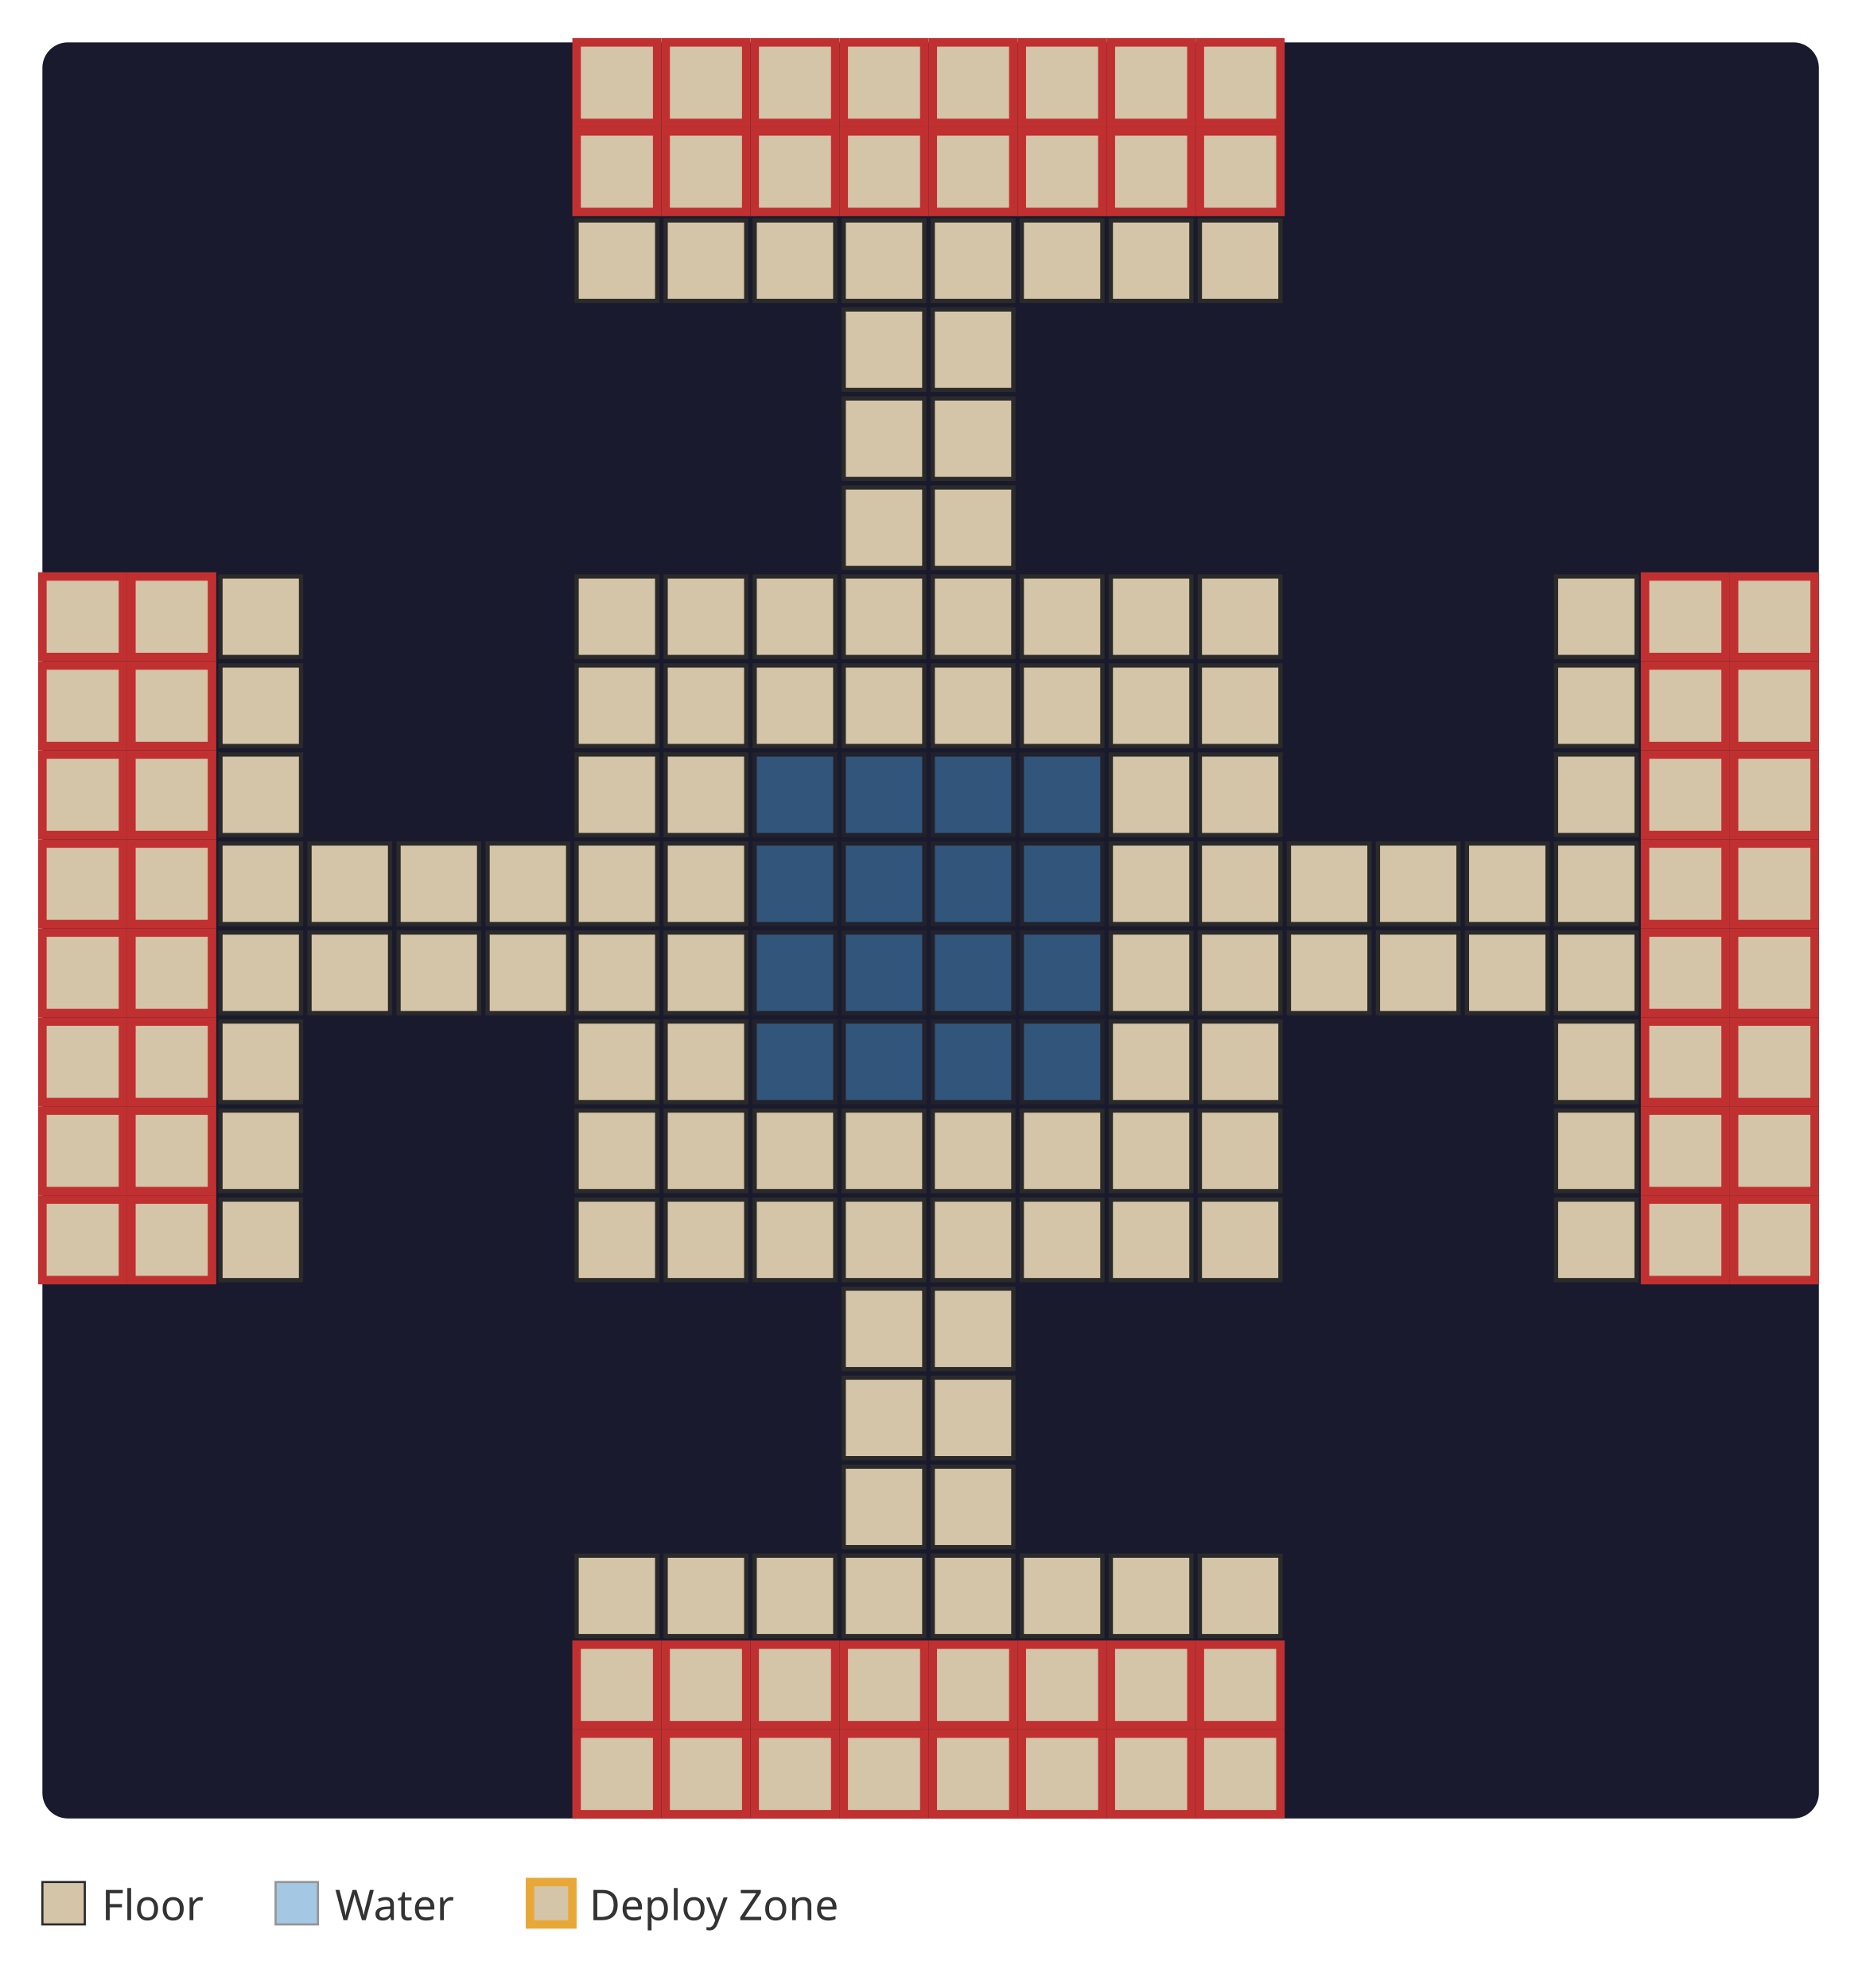
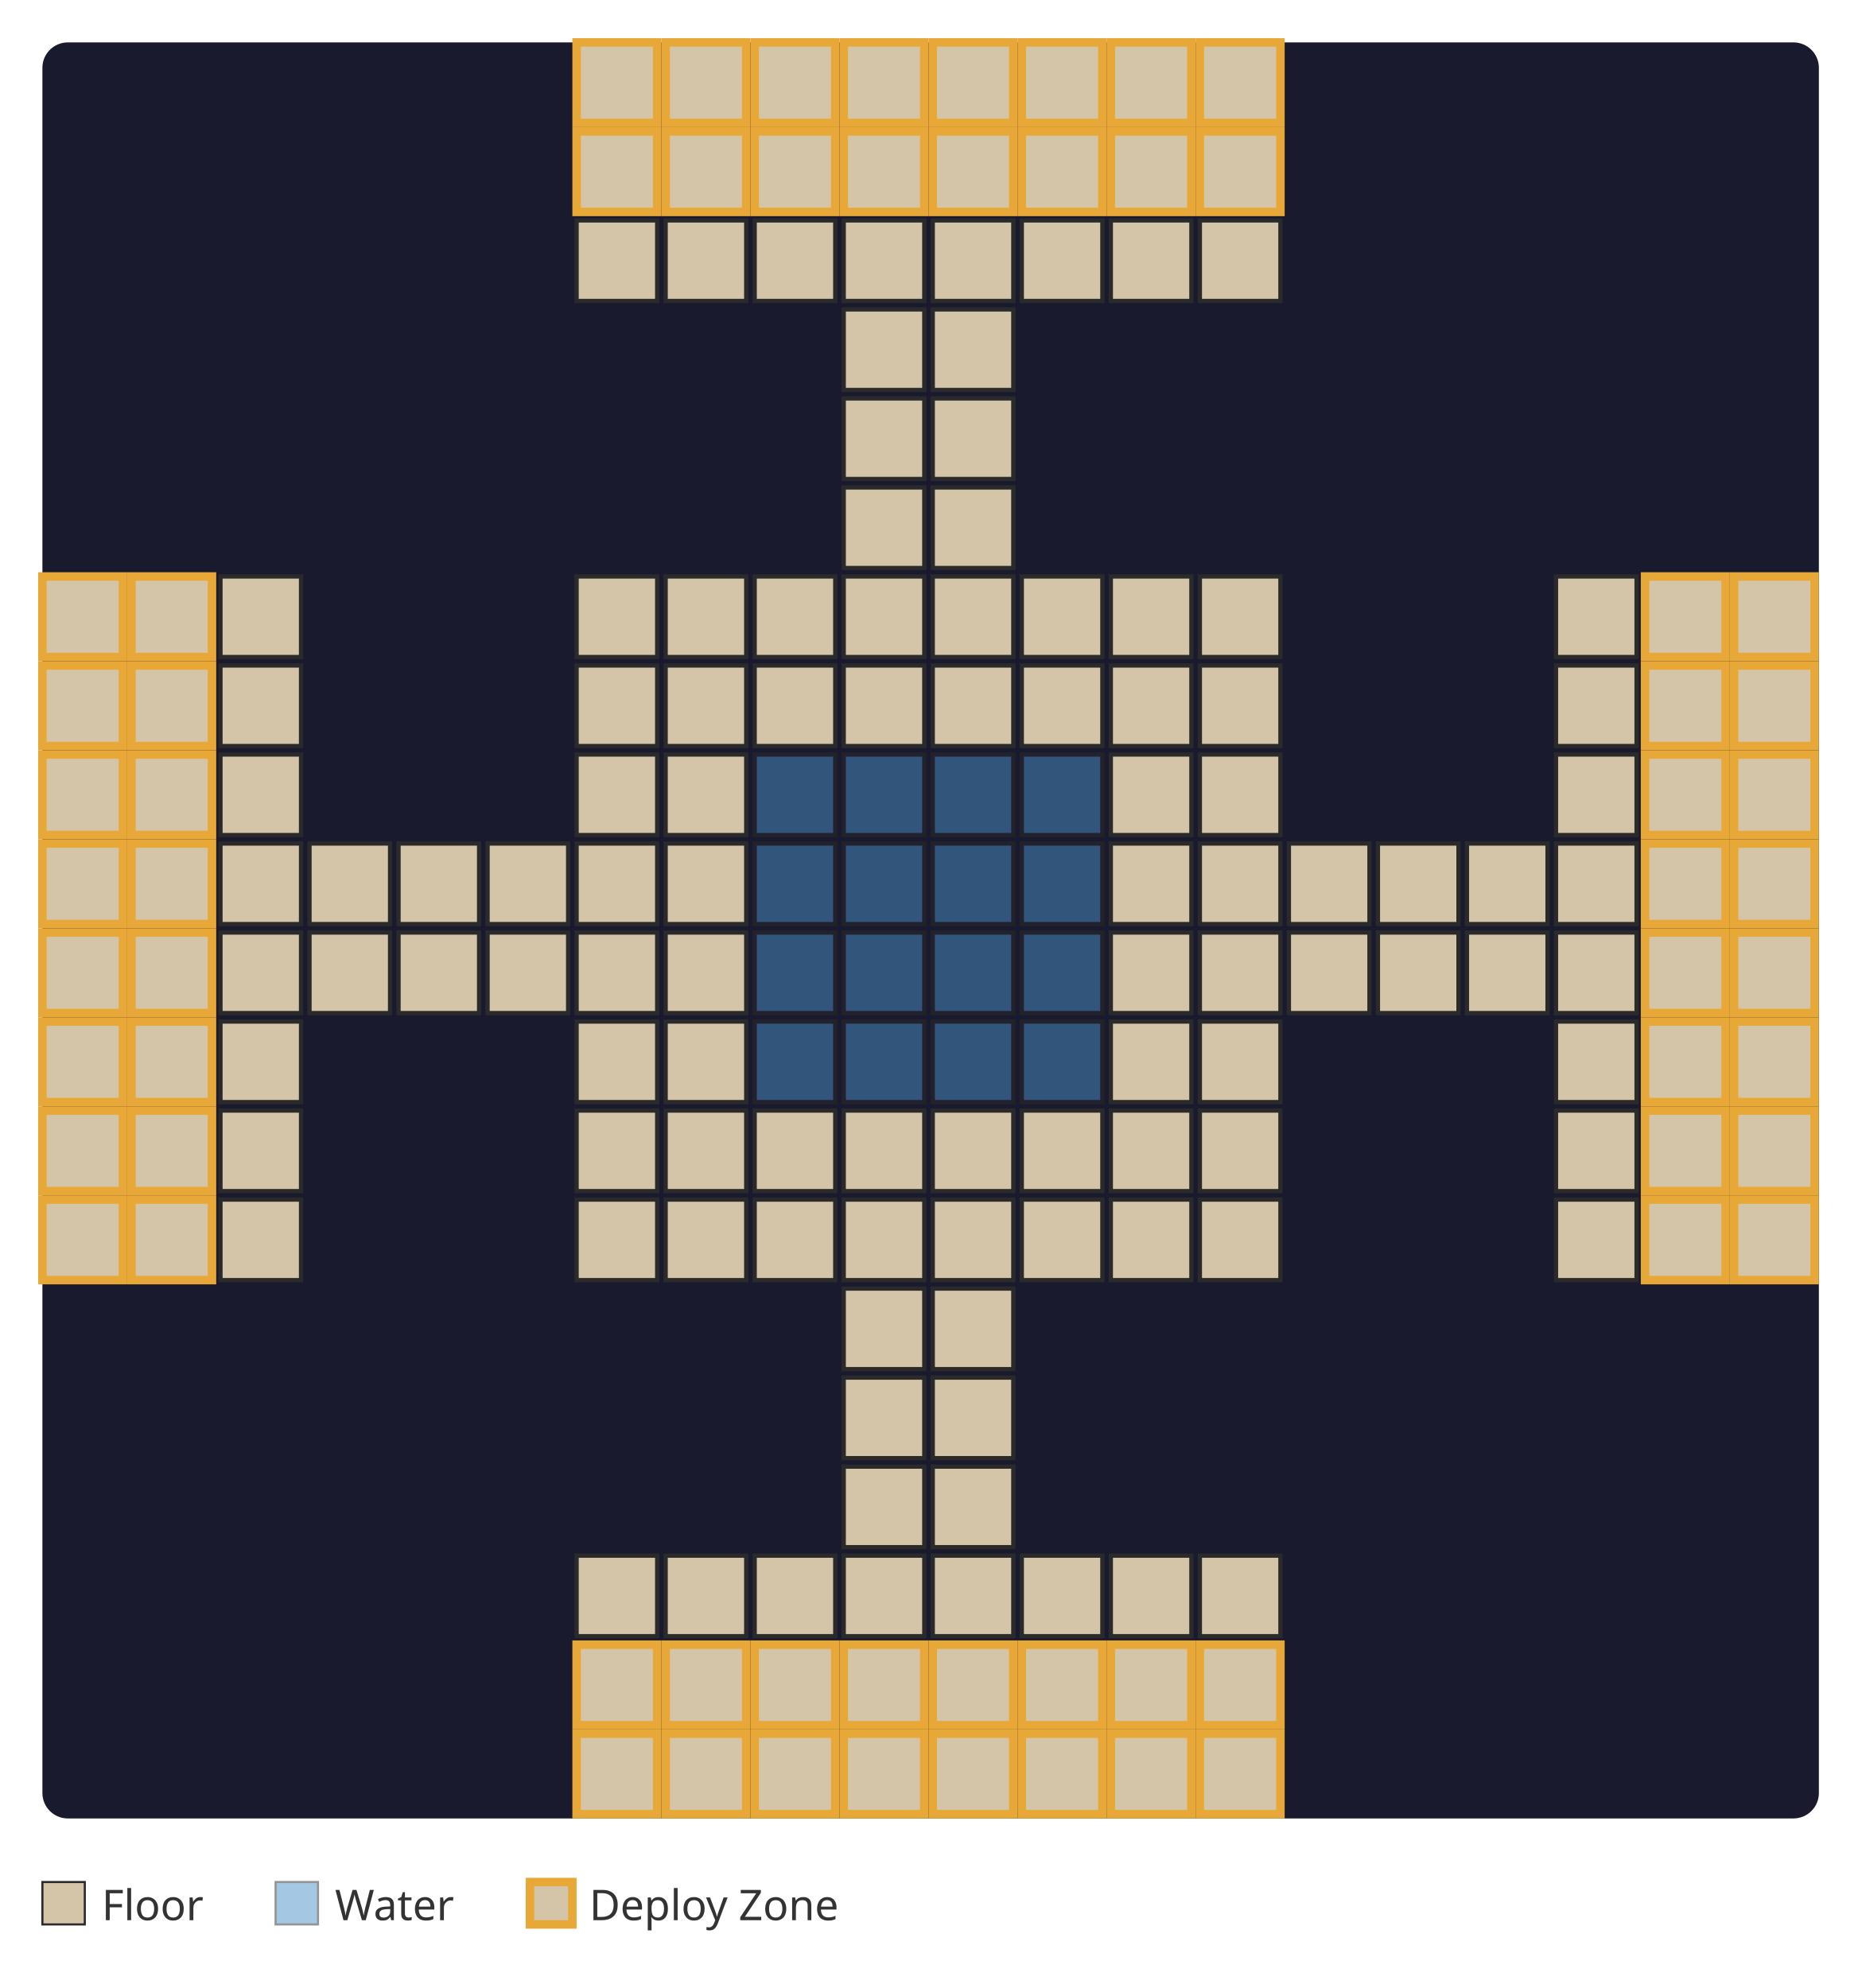
<svg xmlns="http://www.w3.org/2000/svg" viewBox="0 0 439 469" width="439" height="469">
  <defs>
    <style>
      .cell { stroke: #2a2a2a; stroke-width: 1; }
      .floor { fill: #d4c4a8; }
      .water { fill: #4a90c8; opacity: 0.5; }
      .void { fill: #1a1a2e; }
      .spawn-a { stroke: #e8a838; stroke-width: 2; }
-       .spawn-a { stroke: #c03030; stroke-width: 2; }
      .legend-text { font-family: sans-serif; font-size: 10px; fill: #333; }
    </style>
  </defs>
  <rect x="10" y="10" width="419" height="419" rx="6" ry="6" fill="#1a1a2e" />
  <rect x="136" y="10" width="19" height="19" class="cell floor spawn-a" />
  <rect x="157" y="10" width="19" height="19" class="cell floor spawn-a" />
  <rect x="178" y="10" width="19" height="19" class="cell floor spawn-a" />
  <rect x="199" y="10" width="19" height="19" class="cell floor spawn-a" />
  <rect x="220" y="10" width="19" height="19" class="cell floor spawn-a" />
  <rect x="241" y="10" width="19" height="19" class="cell floor spawn-a" />
  <rect x="262" y="10" width="19" height="19" class="cell floor spawn-a" />
  <rect x="283" y="10" width="19" height="19" class="cell floor spawn-a" />
  <rect x="136" y="31" width="19" height="19" class="cell floor spawn-a" />
  <rect x="157" y="31" width="19" height="19" class="cell floor spawn-a" />
  <rect x="178" y="31" width="19" height="19" class="cell floor spawn-a" />
  <rect x="199" y="31" width="19" height="19" class="cell floor spawn-a" />
  <rect x="220" y="31" width="19" height="19" class="cell floor spawn-a" />
  <rect x="241" y="31" width="19" height="19" class="cell floor spawn-a" />
  <rect x="262" y="31" width="19" height="19" class="cell floor spawn-a" />
  <rect x="283" y="31" width="19" height="19" class="cell floor spawn-a" />
  <rect x="136" y="52" width="19" height="19" class="cell floor" />
  <rect x="157" y="52" width="19" height="19" class="cell floor" />
  <rect x="178" y="52" width="19" height="19" class="cell floor" />
  <rect x="199" y="52" width="19" height="19" class="cell floor" />
  <rect x="220" y="52" width="19" height="19" class="cell floor" />
  <rect x="241" y="52" width="19" height="19" class="cell floor" />
  <rect x="262" y="52" width="19" height="19" class="cell floor" />
  <rect x="283" y="52" width="19" height="19" class="cell floor" />
  <rect x="199" y="73" width="19" height="19" class="cell floor" />
  <rect x="220" y="73" width="19" height="19" class="cell floor" />
  <rect x="199" y="94" width="19" height="19" class="cell floor" />
  <rect x="220" y="94" width="19" height="19" class="cell floor" />
  <rect x="199" y="115" width="19" height="19" class="cell floor" />
  <rect x="220" y="115" width="19" height="19" class="cell floor" />
  <rect x="10" y="136" width="19" height="19" class="cell floor spawn-a" />
  <rect x="31" y="136" width="19" height="19" class="cell floor spawn-a" />
  <rect x="52" y="136" width="19" height="19" class="cell floor" />
  <rect x="136" y="136" width="19" height="19" class="cell floor" />
  <rect x="157" y="136" width="19" height="19" class="cell floor" />
  <rect x="178" y="136" width="19" height="19" class="cell floor" />
  <rect x="199" y="136" width="19" height="19" class="cell floor" />
  <rect x="220" y="136" width="19" height="19" class="cell floor" />
  <rect x="241" y="136" width="19" height="19" class="cell floor" />
  <rect x="262" y="136" width="19" height="19" class="cell floor" />
  <rect x="283" y="136" width="19" height="19" class="cell floor" />
  <rect x="367" y="136" width="19" height="19" class="cell floor" />
  <rect x="388" y="136" width="19" height="19" class="cell floor spawn-a" />
  <rect x="409" y="136" width="19" height="19" class="cell floor spawn-a" />
  <rect x="10" y="157" width="19" height="19" class="cell floor spawn-a" />
  <rect x="31" y="157" width="19" height="19" class="cell floor spawn-a" />
  <rect x="52" y="157" width="19" height="19" class="cell floor" />
  <rect x="136" y="157" width="19" height="19" class="cell floor" />
  <rect x="157" y="157" width="19" height="19" class="cell floor" />
  <rect x="178" y="157" width="19" height="19" class="cell floor" />
  <rect x="199" y="157" width="19" height="19" class="cell floor" />
  <rect x="220" y="157" width="19" height="19" class="cell floor" />
  <rect x="241" y="157" width="19" height="19" class="cell floor" />
  <rect x="262" y="157" width="19" height="19" class="cell floor" />
  <rect x="283" y="157" width="19" height="19" class="cell floor" />
  <rect x="367" y="157" width="19" height="19" class="cell floor" />
  <rect x="388" y="157" width="19" height="19" class="cell floor spawn-a" />
  <rect x="409" y="157" width="19" height="19" class="cell floor spawn-a" />
  <rect x="10" y="178" width="19" height="19" class="cell floor spawn-a" />
  <rect x="31" y="178" width="19" height="19" class="cell floor spawn-a" />
  <rect x="52" y="178" width="19" height="19" class="cell floor" />
  <rect x="136" y="178" width="19" height="19" class="cell floor" />
  <rect x="157" y="178" width="19" height="19" class="cell floor" />
  <rect x="178" y="178" width="19" height="19" class="cell water" />
  <rect x="199" y="178" width="19" height="19" class="cell water" />
  <rect x="220" y="178" width="19" height="19" class="cell water" />
  <rect x="241" y="178" width="19" height="19" class="cell water" />
  <rect x="262" y="178" width="19" height="19" class="cell floor" />
  <rect x="283" y="178" width="19" height="19" class="cell floor" />
  <rect x="367" y="178" width="19" height="19" class="cell floor" />
  <rect x="388" y="178" width="19" height="19" class="cell floor spawn-a" />
  <rect x="409" y="178" width="19" height="19" class="cell floor spawn-a" />
  <rect x="10" y="199" width="19" height="19" class="cell floor spawn-a" />
  <rect x="31" y="199" width="19" height="19" class="cell floor spawn-a" />
  <rect x="52" y="199" width="19" height="19" class="cell floor" />
  <rect x="73" y="199" width="19" height="19" class="cell floor" />
  <rect x="94" y="199" width="19" height="19" class="cell floor" />
  <rect x="115" y="199" width="19" height="19" class="cell floor" />
  <rect x="136" y="199" width="19" height="19" class="cell floor" />
  <rect x="157" y="199" width="19" height="19" class="cell floor" />
  <rect x="178" y="199" width="19" height="19" class="cell water" />
  <rect x="199" y="199" width="19" height="19" class="cell water" />
  <rect x="220" y="199" width="19" height="19" class="cell water" />
  <rect x="241" y="199" width="19" height="19" class="cell water" />
  <rect x="262" y="199" width="19" height="19" class="cell floor" />
  <rect x="283" y="199" width="19" height="19" class="cell floor" />
  <rect x="304" y="199" width="19" height="19" class="cell floor" />
  <rect x="325" y="199" width="19" height="19" class="cell floor" />
  <rect x="346" y="199" width="19" height="19" class="cell floor" />
  <rect x="367" y="199" width="19" height="19" class="cell floor" />
  <rect x="388" y="199" width="19" height="19" class="cell floor spawn-a" />
  <rect x="409" y="199" width="19" height="19" class="cell floor spawn-a" />
  <rect x="10" y="220" width="19" height="19" class="cell floor spawn-a" />
  <rect x="31" y="220" width="19" height="19" class="cell floor spawn-a" />
  <rect x="52" y="220" width="19" height="19" class="cell floor" />
  <rect x="73" y="220" width="19" height="19" class="cell floor" />
  <rect x="94" y="220" width="19" height="19" class="cell floor" />
  <rect x="115" y="220" width="19" height="19" class="cell floor" />
  <rect x="136" y="220" width="19" height="19" class="cell floor" />
  <rect x="157" y="220" width="19" height="19" class="cell floor" />
  <rect x="178" y="220" width="19" height="19" class="cell water" />
  <rect x="199" y="220" width="19" height="19" class="cell water" />
  <rect x="220" y="220" width="19" height="19" class="cell water" />
  <rect x="241" y="220" width="19" height="19" class="cell water" />
  <rect x="262" y="220" width="19" height="19" class="cell floor" />
  <rect x="283" y="220" width="19" height="19" class="cell floor" />
  <rect x="304" y="220" width="19" height="19" class="cell floor" />
  <rect x="325" y="220" width="19" height="19" class="cell floor" />
  <rect x="346" y="220" width="19" height="19" class="cell floor" />
  <rect x="367" y="220" width="19" height="19" class="cell floor" />
  <rect x="388" y="220" width="19" height="19" class="cell floor spawn-a" />
  <rect x="409" y="220" width="19" height="19" class="cell floor spawn-a" />
  <rect x="10" y="241" width="19" height="19" class="cell floor spawn-a" />
  <rect x="31" y="241" width="19" height="19" class="cell floor spawn-a" />
  <rect x="52" y="241" width="19" height="19" class="cell floor" />
  <rect x="136" y="241" width="19" height="19" class="cell floor" />
  <rect x="157" y="241" width="19" height="19" class="cell floor" />
  <rect x="178" y="241" width="19" height="19" class="cell water" />
  <rect x="199" y="241" width="19" height="19" class="cell water" />
  <rect x="220" y="241" width="19" height="19" class="cell water" />
  <rect x="241" y="241" width="19" height="19" class="cell water" />
  <rect x="262" y="241" width="19" height="19" class="cell floor" />
  <rect x="283" y="241" width="19" height="19" class="cell floor" />
  <rect x="367" y="241" width="19" height="19" class="cell floor" />
  <rect x="388" y="241" width="19" height="19" class="cell floor spawn-a" />
  <rect x="409" y="241" width="19" height="19" class="cell floor spawn-a" />
  <rect x="10" y="262" width="19" height="19" class="cell floor spawn-a" />
  <rect x="31" y="262" width="19" height="19" class="cell floor spawn-a" />
  <rect x="52" y="262" width="19" height="19" class="cell floor" />
  <rect x="136" y="262" width="19" height="19" class="cell floor" />
  <rect x="157" y="262" width="19" height="19" class="cell floor" />
  <rect x="178" y="262" width="19" height="19" class="cell floor" />
  <rect x="199" y="262" width="19" height="19" class="cell floor" />
  <rect x="220" y="262" width="19" height="19" class="cell floor" />
  <rect x="241" y="262" width="19" height="19" class="cell floor" />
  <rect x="262" y="262" width="19" height="19" class="cell floor" />
  <rect x="283" y="262" width="19" height="19" class="cell floor" />
  <rect x="367" y="262" width="19" height="19" class="cell floor" />
  <rect x="388" y="262" width="19" height="19" class="cell floor spawn-a" />
  <rect x="409" y="262" width="19" height="19" class="cell floor spawn-a" />
  <rect x="10" y="283" width="19" height="19" class="cell floor spawn-a" />
  <rect x="31" y="283" width="19" height="19" class="cell floor spawn-a" />
  <rect x="52" y="283" width="19" height="19" class="cell floor" />
  <rect x="136" y="283" width="19" height="19" class="cell floor" />
  <rect x="157" y="283" width="19" height="19" class="cell floor" />
  <rect x="178" y="283" width="19" height="19" class="cell floor" />
  <rect x="199" y="283" width="19" height="19" class="cell floor" />
  <rect x="220" y="283" width="19" height="19" class="cell floor" />
  <rect x="241" y="283" width="19" height="19" class="cell floor" />
  <rect x="262" y="283" width="19" height="19" class="cell floor" />
  <rect x="283" y="283" width="19" height="19" class="cell floor" />
  <rect x="367" y="283" width="19" height="19" class="cell floor" />
  <rect x="388" y="283" width="19" height="19" class="cell floor spawn-a" />
  <rect x="409" y="283" width="19" height="19" class="cell floor spawn-a" />
  <rect x="199" y="304" width="19" height="19" class="cell floor" />
  <rect x="220" y="304" width="19" height="19" class="cell floor" />
  <rect x="199" y="325" width="19" height="19" class="cell floor" />
  <rect x="220" y="325" width="19" height="19" class="cell floor" />
  <rect x="199" y="346" width="19" height="19" class="cell floor" />
  <rect x="220" y="346" width="19" height="19" class="cell floor" />
  <rect x="136" y="367" width="19" height="19" class="cell floor" />
  <rect x="157" y="367" width="19" height="19" class="cell floor" />
  <rect x="178" y="367" width="19" height="19" class="cell floor" />
  <rect x="199" y="367" width="19" height="19" class="cell floor" />
  <rect x="220" y="367" width="19" height="19" class="cell floor" />
  <rect x="241" y="367" width="19" height="19" class="cell floor" />
  <rect x="262" y="367" width="19" height="19" class="cell floor" />
  <rect x="283" y="367" width="19" height="19" class="cell floor" />
  <rect x="136" y="388" width="19" height="19" class="cell floor spawn-a" />
  <rect x="157" y="388" width="19" height="19" class="cell floor spawn-a" />
  <rect x="178" y="388" width="19" height="19" class="cell floor spawn-a" />
  <rect x="199" y="388" width="19" height="19" class="cell floor spawn-a" />
  <rect x="220" y="388" width="19" height="19" class="cell floor spawn-a" />
  <rect x="241" y="388" width="19" height="19" class="cell floor spawn-a" />
  <rect x="262" y="388" width="19" height="19" class="cell floor spawn-a" />
  <rect x="283" y="388" width="19" height="19" class="cell floor spawn-a" />
  <rect x="136" y="409" width="19" height="19" class="cell floor spawn-a" />
  <rect x="157" y="409" width="19" height="19" class="cell floor spawn-a" />
  <rect x="178" y="409" width="19" height="19" class="cell floor spawn-a" />
  <rect x="199" y="409" width="19" height="19" class="cell floor spawn-a" />
  <rect x="220" y="409" width="19" height="19" class="cell floor spawn-a" />
  <rect x="241" y="409" width="19" height="19" class="cell floor spawn-a" />
  <rect x="262" y="409" width="19" height="19" class="cell floor spawn-a" />
  <rect x="283" y="409" width="19" height="19" class="cell floor spawn-a" />
  <rect x="10" y="444" width="10" height="10" fill="#d4c4a8" stroke="#2a2a2a" stroke-width="0.5" />
  <text x="24" y="453" class="legend-text">Floor</text>
  <rect x="65" y="444" width="10" height="10" fill="#4a90c8" opacity="0.5" stroke="#2a2a2a" stroke-width="0.5" />
  <text x="79" y="453" class="legend-text">Water</text>
  <rect x="125" y="444" width="10" height="10" fill="#d4c4a8" stroke="#e8a838" stroke-width="2" />
  <text x="139" y="453" class="legend-text">Deploy Zone</text>
</svg>
